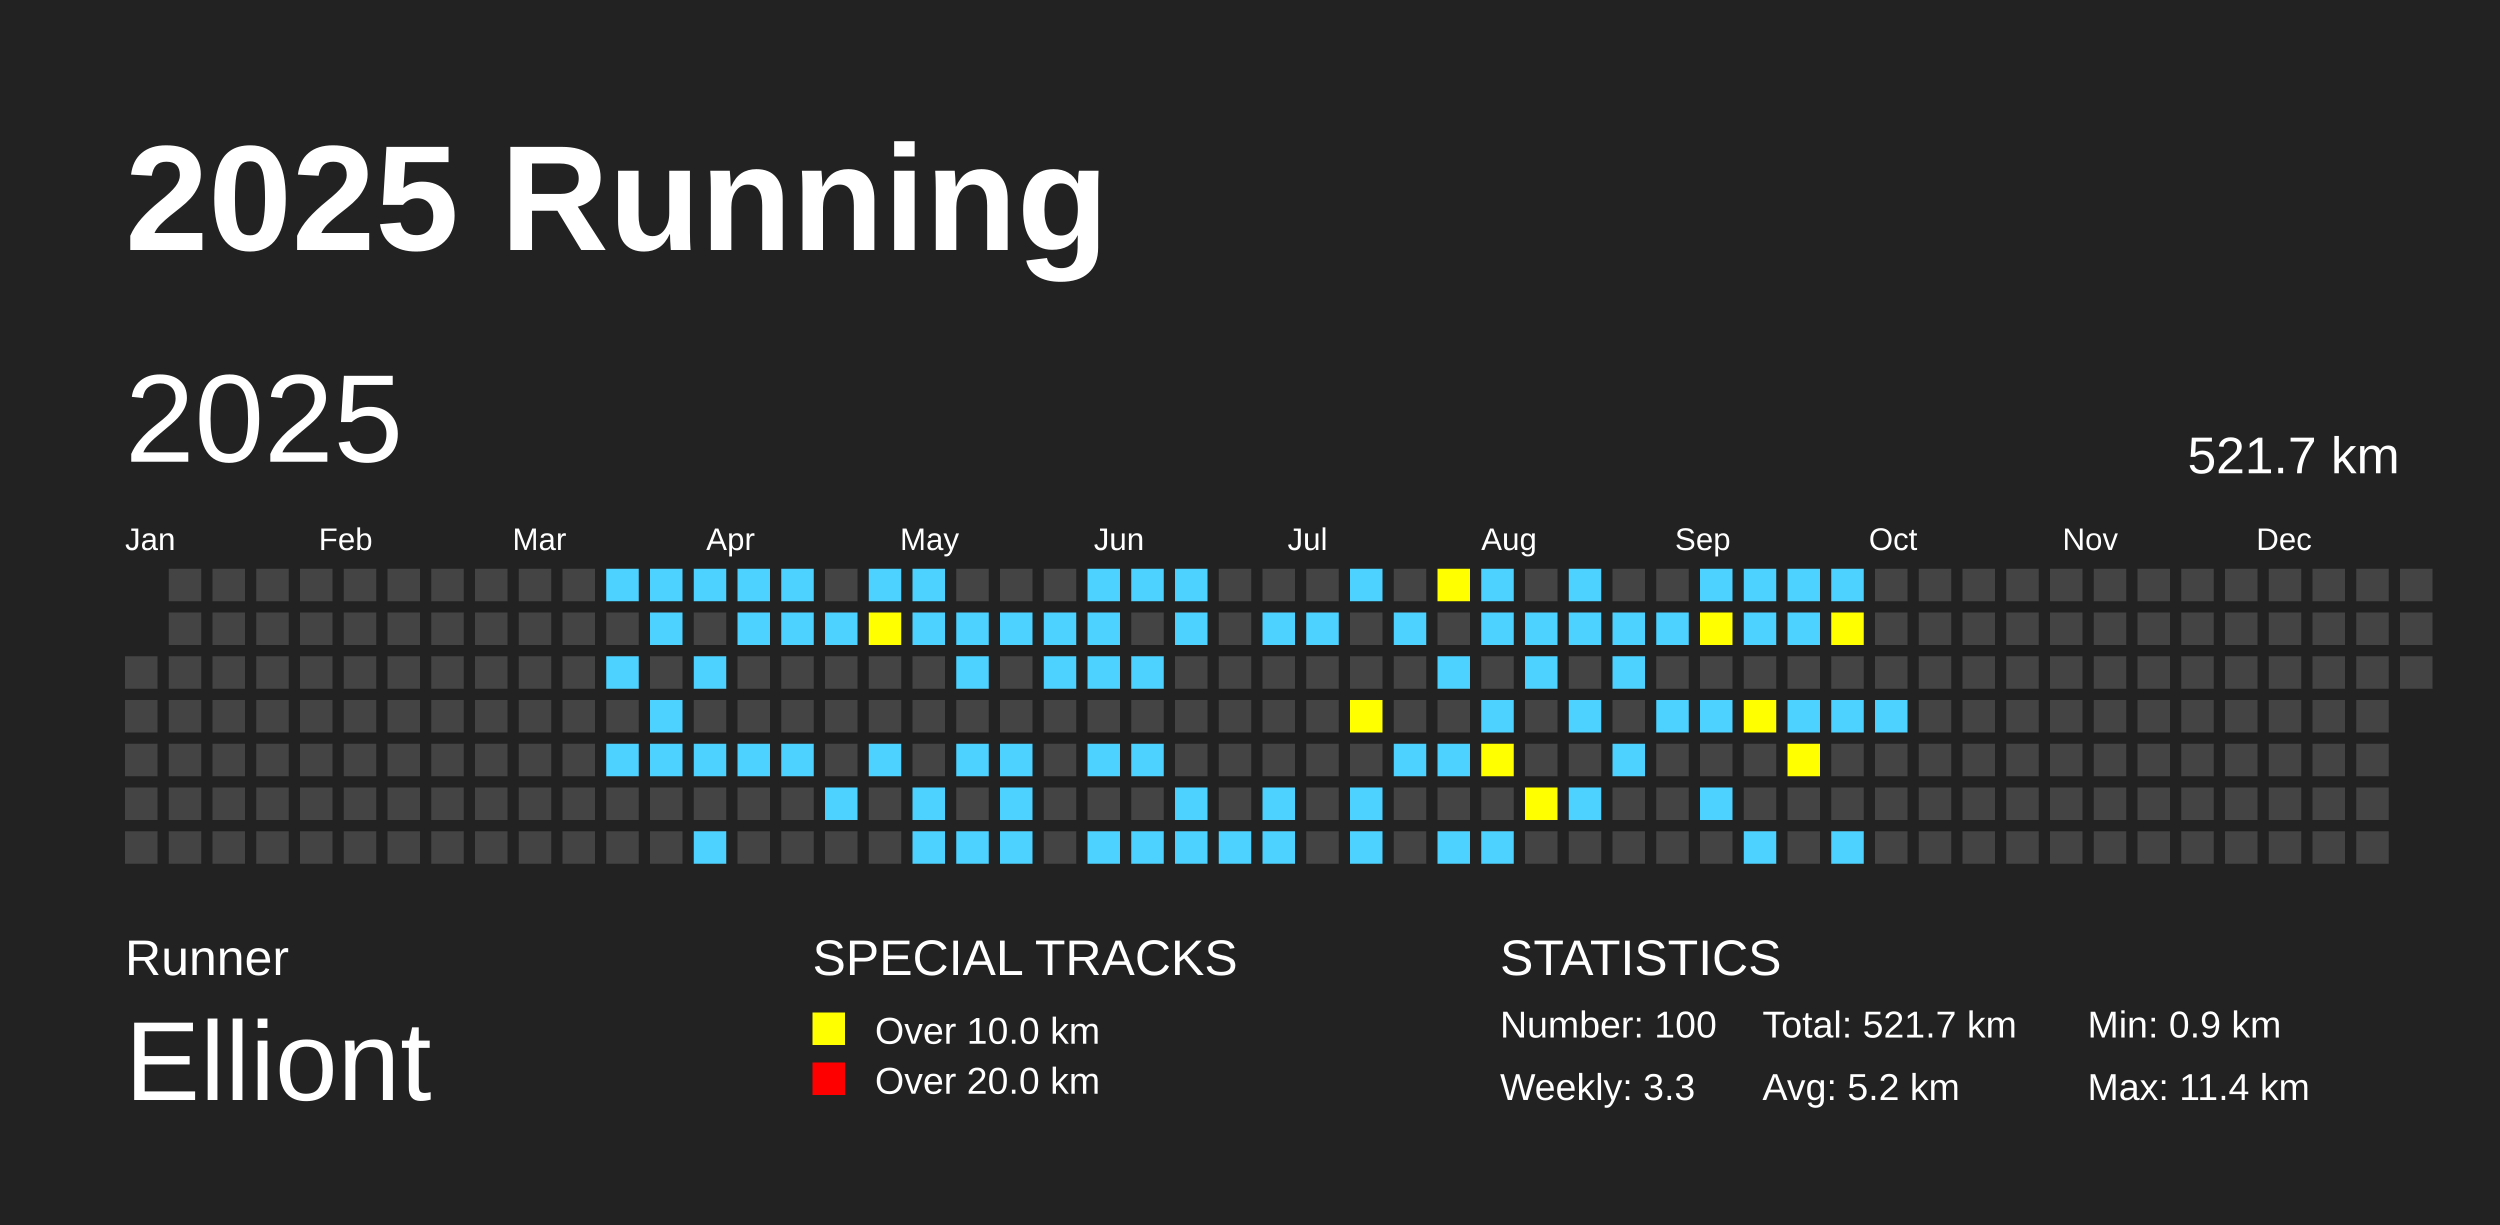
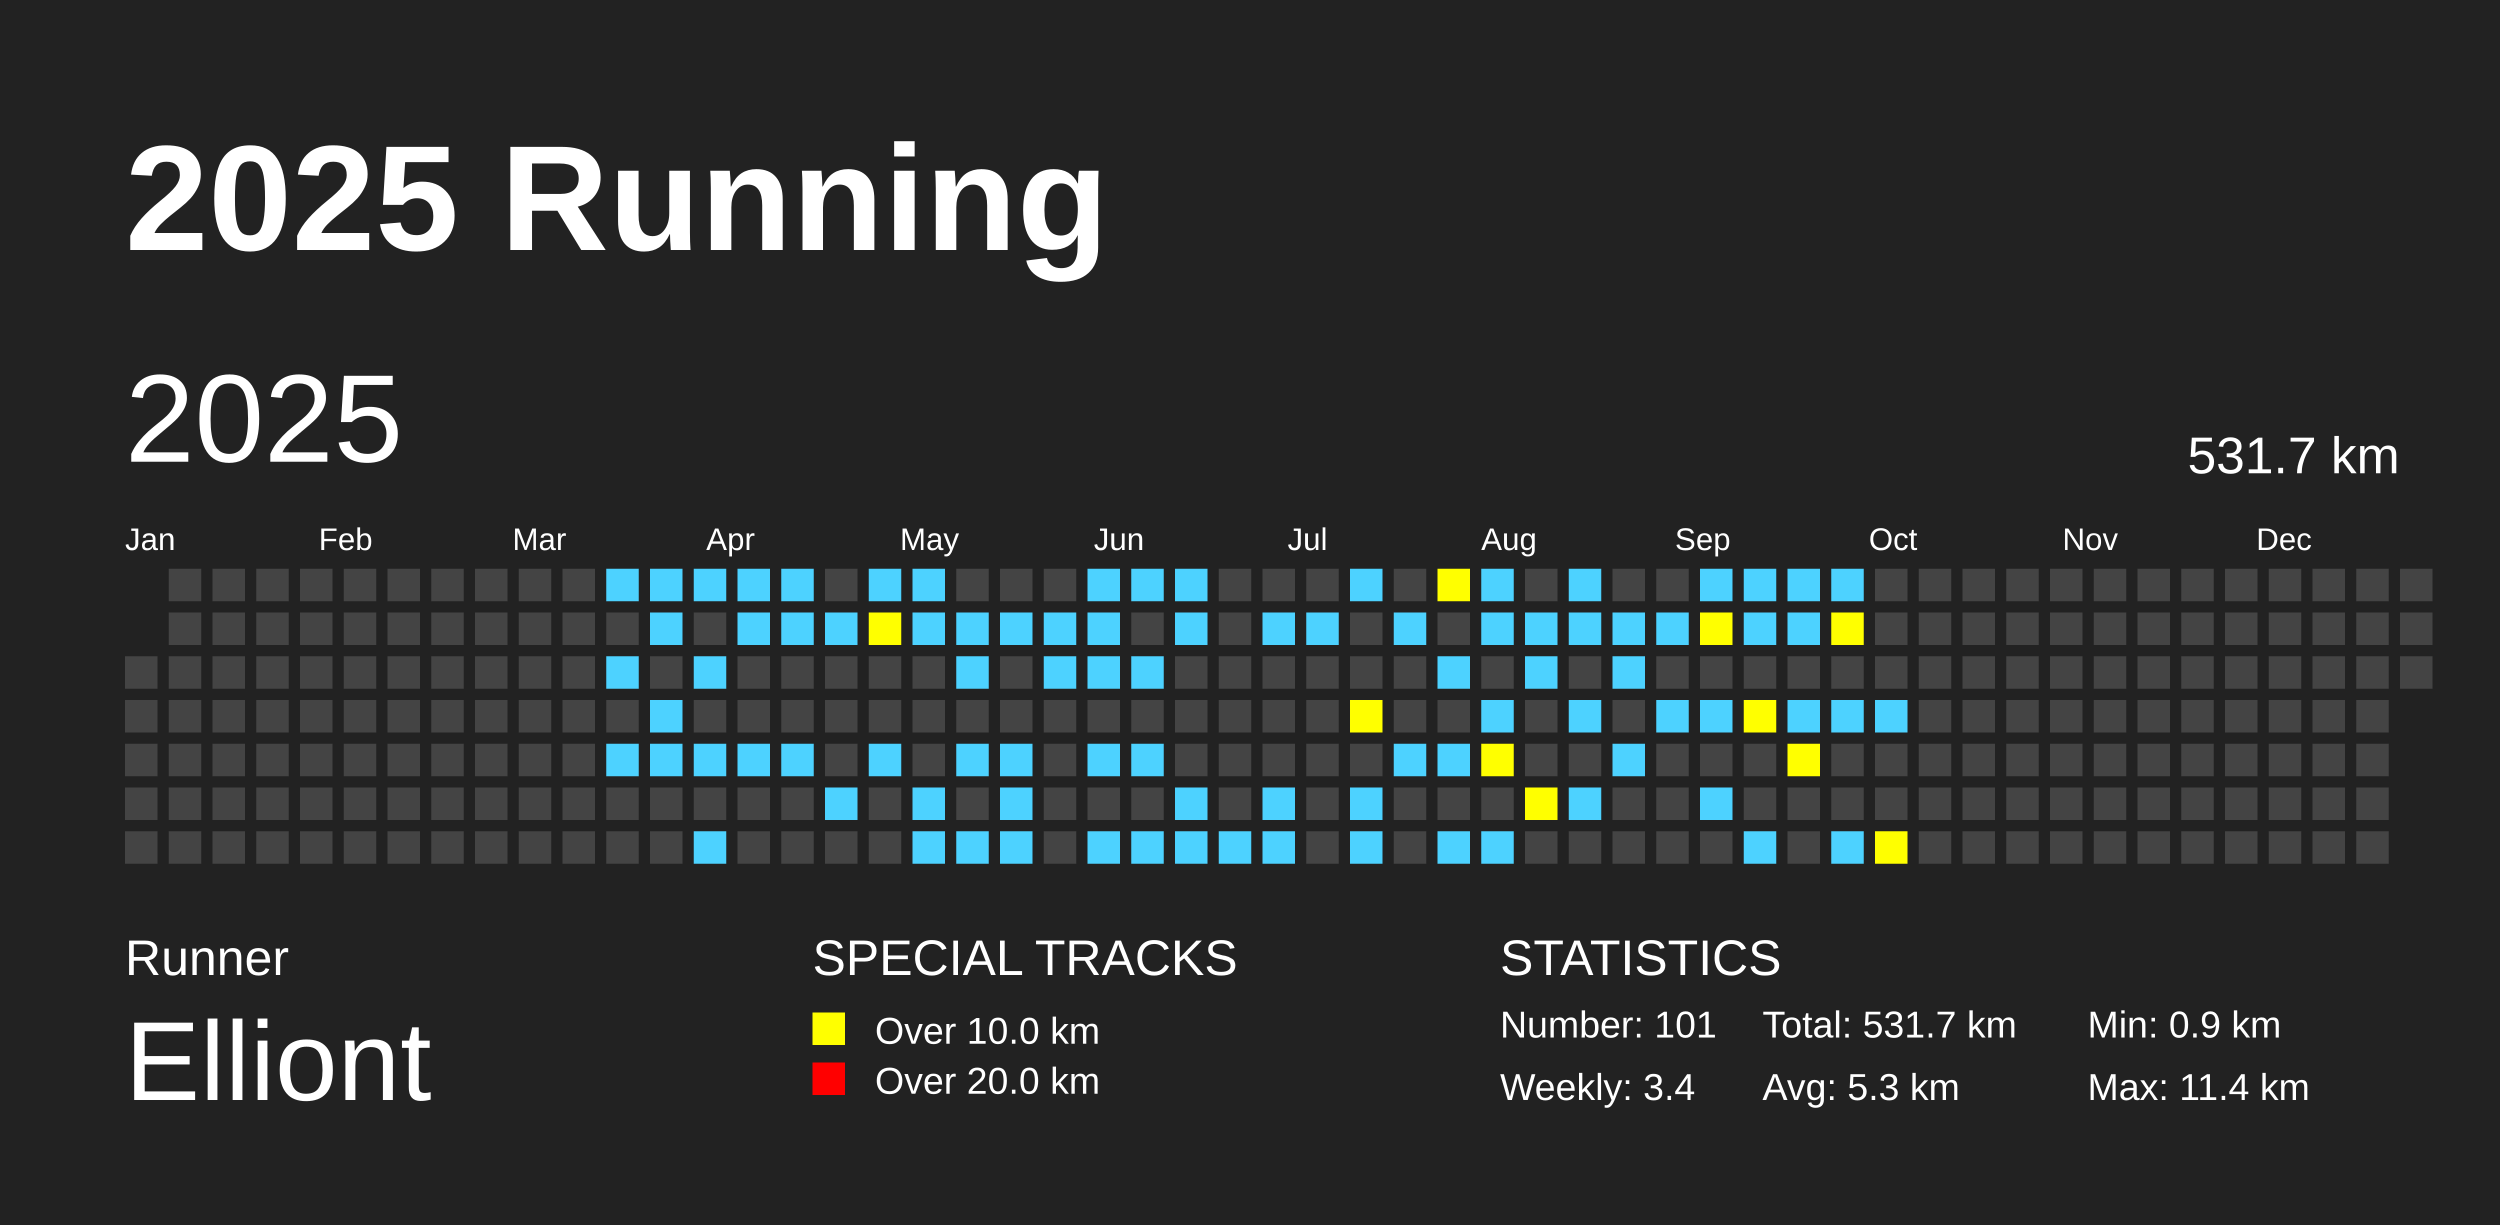
<svg xmlns="http://www.w3.org/2000/svg" baseProfile="full" height="98mm" version="1.1" viewBox="0,0,200,98" width="200mm">
  <defs />
  <rect fill="#222222" height="98" width="200" x="0" y="0" />
  <text fill="#FFFFFF" style="font-size:12px; font-family:Arial; font-weight:bold;" x="10" y="20">2025 Running</text>
  <text fill="#FFFFFF" style="font-size:4px; font-family:Arial" x="10" y="78">Runner</text>
  <text fill="#FFFFFF" style="font-size:9px; font-family:Arial" x="10" y="88">Elliont</text>
  <text fill="#FFFFFF" style="font-size:4px; font-family:Arial" x="65" y="78">SPECIAL TRACKS</text>
  <rect fill="yellow" height="2.6" width="2.6" x="65" y="81" />
  <text fill="#FFFFFF" style="font-size:3px; font-family:Arial" x="70" y="83.5">Over 10.0 km</text>
  <rect fill="red" height="2.6" width="2.6" x="65" y="85" />
  <text fill="#FFFFFF" style="font-size:3px; font-family:Arial" x="70" y="87.5">Over 20.0 km</text>
  <text fill="#FFFFFF" style="font-size:4px; font-family:Arial" x="120" y="78">STATISTICS</text>
-   <text fill="#FFFFFF" style="font-size:3px; font-family:Arial" x="120" y="83">Number: 100</text>
-   <text fill="#FFFFFF" style="font-size:3px; font-family:Arial" x="120" y="88">Weekly: 3.3</text>
-   <text fill="#FFFFFF" style="font-size:3px; font-family:Arial" x="141" y="83">Total: 521.7 km</text>
-   <text fill="#FFFFFF" style="font-size:3px; font-family:Arial" x="141" y="88">Avg: 5.2 km</text>
+   <text fill="#FFFFFF" style="font-size:3px; font-family:Arial" x="120" y="83">Number: 101</text>
+   <text fill="#FFFFFF" style="font-size:3px; font-family:Arial" x="120" y="88">Weekly: 3.4</text>
+   <text fill="#FFFFFF" style="font-size:3px; font-family:Arial" x="141" y="83">Total: 531.7 km</text>
+   <text fill="#FFFFFF" style="font-size:3px; font-family:Arial" x="141" y="88">Avg: 5.3 km</text>
  <text fill="#FFFFFF" style="font-size:3px; font-family:Arial" x="167" y="83">Min: 0.9 km</text>
  <text fill="#FFFFFF" style="font-size:3px; font-family:Arial" x="167" y="88">Max: 11.4 km</text>
  <text dominant-baseline="hanging" fill="#FFFFFF" style="font-size:10.0px; font-family:Arial;" x="10" y="30">2025</text>
-   <text dominant-baseline="hanging" fill="#FFFFFF" style="font-size:4.125px; font-family:Arial;" x="175" y="35">521.7 km</text>
+   <text dominant-baseline="hanging" fill="#FFFFFF" style="font-size:4.125px; font-family:Arial;" x="175" y="35">531.7 km</text>
  <text fill="#FFFFFF" style="font-size:2.5px; font-family:Arial" x="10.0" y="44">Jan</text>
  <text fill="#FFFFFF" style="font-size:2.5px; font-family:Arial" x="25.5" y="44">Feb</text>
  <text fill="#FFFFFF" style="font-size:2.5px; font-family:Arial" x="41.0" y="44">Mar</text>
  <text fill="#FFFFFF" style="font-size:2.5px; font-family:Arial" x="56.5" y="44">Apr</text>
  <text fill="#FFFFFF" style="font-size:2.5px; font-family:Arial" x="72.0" y="44">May</text>
  <text fill="#FFFFFF" style="font-size:2.5px; font-family:Arial" x="87.5" y="44">Jun</text>
  <text fill="#FFFFFF" style="font-size:2.5px; font-family:Arial" x="103.0" y="44">Jul</text>
  <text fill="#FFFFFF" style="font-size:2.5px; font-family:Arial" x="118.5" y="44">Aug</text>
  <text fill="#FFFFFF" style="font-size:2.5px; font-family:Arial" x="134.0" y="44">Sep</text>
  <text fill="#FFFFFF" style="font-size:2.5px; font-family:Arial" x="149.5" y="44">Oct</text>
  <text fill="#FFFFFF" style="font-size:2.5px; font-family:Arial" x="165.0" y="44">Nov</text>
  <text fill="#FFFFFF" style="font-size:2.5px; font-family:Arial" x="180.5" y="44">Dec</text>
  <rect fill="#444444" height="2.6" width="2.6" x="10.0" y="52.5" />
  <rect fill="#444444" height="2.6" width="2.6" x="10.0" y="56.0" />
  <rect fill="#444444" height="2.6" width="2.6" x="10.0" y="59.5" />
  <rect fill="#444444" height="2.6" width="2.6" x="10.0" y="63.0" />
  <rect fill="#444444" height="2.6" width="2.6" x="10.0" y="66.5" />
  <rect fill="#444444" height="2.6" width="2.6" x="13.5" y="45.5" />
  <rect fill="#444444" height="2.6" width="2.6" x="13.5" y="49.0" />
  <rect fill="#444444" height="2.6" width="2.6" x="13.5" y="52.5" />
  <rect fill="#444444" height="2.6" width="2.6" x="13.5" y="56.0" />
  <rect fill="#444444" height="2.6" width="2.6" x="13.5" y="59.5" />
  <rect fill="#444444" height="2.6" width="2.6" x="13.5" y="63.0" />
  <rect fill="#444444" height="2.6" width="2.6" x="13.5" y="66.5" />
  <rect fill="#444444" height="2.6" width="2.6" x="17.0" y="45.5" />
  <rect fill="#444444" height="2.6" width="2.6" x="17.0" y="49.0" />
  <rect fill="#444444" height="2.6" width="2.6" x="17.0" y="52.5" />
  <rect fill="#444444" height="2.6" width="2.6" x="17.0" y="56.0" />
  <rect fill="#444444" height="2.6" width="2.6" x="17.0" y="59.5" />
  <rect fill="#444444" height="2.6" width="2.6" x="17.0" y="63.0" />
  <rect fill="#444444" height="2.6" width="2.6" x="17.0" y="66.5" />
  <rect fill="#444444" height="2.6" width="2.6" x="20.5" y="45.5" />
  <rect fill="#444444" height="2.6" width="2.6" x="20.5" y="49.0" />
  <rect fill="#444444" height="2.6" width="2.6" x="20.5" y="52.5" />
  <rect fill="#444444" height="2.6" width="2.6" x="20.5" y="56.0" />
  <rect fill="#444444" height="2.6" width="2.6" x="20.5" y="59.5" />
  <rect fill="#444444" height="2.6" width="2.6" x="20.5" y="63.0" />
  <rect fill="#444444" height="2.6" width="2.6" x="20.5" y="66.5" />
  <rect fill="#444444" height="2.6" width="2.6" x="24.0" y="45.5" />
  <rect fill="#444444" height="2.6" width="2.6" x="24.0" y="49.0" />
  <rect fill="#444444" height="2.6" width="2.6" x="24.0" y="52.5" />
  <rect fill="#444444" height="2.6" width="2.6" x="24.0" y="56.0" />
  <rect fill="#444444" height="2.6" width="2.6" x="24.0" y="59.5" />
  <rect fill="#444444" height="2.6" width="2.6" x="24.0" y="63.0" />
  <rect fill="#444444" height="2.6" width="2.6" x="24.0" y="66.5" />
  <rect fill="#444444" height="2.6" width="2.6" x="27.5" y="45.5" />
  <rect fill="#444444" height="2.6" width="2.6" x="27.5" y="49.0" />
  <rect fill="#444444" height="2.6" width="2.6" x="27.5" y="52.5" />
  <rect fill="#444444" height="2.6" width="2.6" x="27.5" y="56.0" />
  <rect fill="#444444" height="2.6" width="2.6" x="27.5" y="59.5" />
  <rect fill="#444444" height="2.6" width="2.6" x="27.5" y="63.0" />
  <rect fill="#444444" height="2.6" width="2.6" x="27.5" y="66.5" />
  <rect fill="#444444" height="2.6" width="2.6" x="31.0" y="45.5" />
  <rect fill="#444444" height="2.6" width="2.6" x="31.0" y="49.0" />
  <rect fill="#444444" height="2.6" width="2.6" x="31.0" y="52.5" />
  <rect fill="#444444" height="2.6" width="2.6" x="31.0" y="56.0" />
  <rect fill="#444444" height="2.6" width="2.6" x="31.0" y="59.5" />
  <rect fill="#444444" height="2.6" width="2.6" x="31.0" y="63.0" />
  <rect fill="#444444" height="2.6" width="2.6" x="31.0" y="66.5" />
  <rect fill="#444444" height="2.6" width="2.6" x="34.5" y="45.5" />
  <rect fill="#444444" height="2.6" width="2.6" x="34.5" y="49.0" />
  <rect fill="#444444" height="2.6" width="2.6" x="34.5" y="52.5" />
  <rect fill="#444444" height="2.6" width="2.6" x="34.5" y="56.0" />
  <rect fill="#444444" height="2.6" width="2.6" x="34.5" y="59.5" />
  <rect fill="#444444" height="2.6" width="2.6" x="34.5" y="63.0" />
  <rect fill="#444444" height="2.6" width="2.6" x="34.5" y="66.5" />
  <rect fill="#444444" height="2.6" width="2.6" x="38.0" y="45.5" />
  <rect fill="#444444" height="2.6" width="2.6" x="38.0" y="49.0" />
  <rect fill="#444444" height="2.6" width="2.6" x="38.0" y="52.5" />
  <rect fill="#444444" height="2.6" width="2.6" x="38.0" y="56.0" />
  <rect fill="#444444" height="2.6" width="2.6" x="38.0" y="59.5" />
  <rect fill="#444444" height="2.6" width="2.6" x="38.0" y="63.0" />
  <rect fill="#444444" height="2.6" width="2.6" x="38.0" y="66.5" />
  <rect fill="#444444" height="2.6" width="2.6" x="41.5" y="45.5" />
  <rect fill="#444444" height="2.6" width="2.6" x="41.5" y="49.0" />
  <rect fill="#444444" height="2.6" width="2.6" x="41.5" y="52.5" />
  <rect fill="#444444" height="2.6" width="2.6" x="41.5" y="56.0" />
  <rect fill="#444444" height="2.6" width="2.6" x="41.5" y="59.5" />
  <rect fill="#444444" height="2.6" width="2.6" x="41.5" y="63.0" />
  <rect fill="#444444" height="2.6" width="2.6" x="41.5" y="66.5" />
  <rect fill="#444444" height="2.6" width="2.6" x="45.0" y="45.5" />
  <rect fill="#444444" height="2.6" width="2.6" x="45.0" y="49.0" />
  <rect fill="#444444" height="2.6" width="2.6" x="45.0" y="52.5" />
  <rect fill="#444444" height="2.6" width="2.6" x="45.0" y="56.0" />
  <rect fill="#444444" height="2.6" width="2.6" x="45.0" y="59.5" />
  <rect fill="#444444" height="2.6" width="2.6" x="45.0" y="63.0" />
  <rect fill="#444444" height="2.6" width="2.6" x="45.0" y="66.5" />
  <rect fill="#4DD2FF" height="2.6" width="2.6" x="48.5" y="45.5" />
  <rect fill="#444444" height="2.6" width="2.6" x="48.5" y="49.0" />
  <rect fill="#4DD2FF" height="2.6" width="2.6" x="48.5" y="52.5" />
  <rect fill="#444444" height="2.6" width="2.6" x="48.5" y="56.0" />
  <rect fill="#4DD2FF" height="2.6" width="2.6" x="48.5" y="59.5" />
  <rect fill="#444444" height="2.6" width="2.6" x="48.5" y="63.0" />
  <rect fill="#444444" height="2.6" width="2.6" x="48.5" y="66.5" />
  <rect fill="#4DD2FF" height="2.6" width="2.6" x="52.0" y="45.5" />
  <rect fill="#4DD2FF" height="2.6" width="2.6" x="52.0" y="49.0" />
  <rect fill="#444444" height="2.6" width="2.6" x="52.0" y="52.5" />
  <rect fill="#4DD2FF" height="2.6" width="2.6" x="52.0" y="56.0" />
  <rect fill="#4DD2FF" height="2.6" width="2.6" x="52.0" y="59.5" />
  <rect fill="#444444" height="2.6" width="2.6" x="52.0" y="63.0" />
  <rect fill="#444444" height="2.6" width="2.6" x="52.0" y="66.5" />
  <rect fill="#4DD2FF" height="2.6" width="2.6" x="55.5" y="45.5" />
  <rect fill="#444444" height="2.6" width="2.6" x="55.5" y="49.0" />
  <rect fill="#4DD2FF" height="2.6" width="2.6" x="55.5" y="52.5" />
  <rect fill="#444444" height="2.6" width="2.6" x="55.5" y="56.0" />
  <rect fill="#4DD2FF" height="2.6" width="2.6" x="55.5" y="59.5" />
  <rect fill="#444444" height="2.6" width="2.6" x="55.5" y="63.0" />
  <rect fill="#4DD2FF" height="2.6" width="2.6" x="55.5" y="66.5" />
  <rect fill="#4DD2FF" height="2.6" width="2.6" x="59.0" y="45.5" />
  <rect fill="#4DD2FF" height="2.6" width="2.6" x="59.0" y="49.0" />
  <rect fill="#444444" height="2.6" width="2.6" x="59.0" y="52.5" />
  <rect fill="#444444" height="2.6" width="2.6" x="59.0" y="56.0" />
  <rect fill="#4DD2FF" height="2.6" width="2.6" x="59.0" y="59.5" />
  <rect fill="#444444" height="2.6" width="2.6" x="59.0" y="63.0" />
  <rect fill="#444444" height="2.6" width="2.6" x="59.0" y="66.5" />
  <rect fill="#4DD2FF" height="2.6" width="2.6" x="62.5" y="45.5" />
  <rect fill="#4DD2FF" height="2.6" width="2.6" x="62.5" y="49.0" />
  <rect fill="#444444" height="2.6" width="2.6" x="62.5" y="52.5" />
  <rect fill="#444444" height="2.6" width="2.6" x="62.5" y="56.0" />
  <rect fill="#4DD2FF" height="2.6" width="2.6" x="62.5" y="59.5" />
  <rect fill="#444444" height="2.6" width="2.6" x="62.5" y="63.0" />
  <rect fill="#444444" height="2.6" width="2.6" x="62.5" y="66.5" />
  <rect fill="#444444" height="2.6" width="2.6" x="66.0" y="45.5" />
  <rect fill="#4DD2FF" height="2.6" width="2.6" x="66.0" y="49.0" />
  <rect fill="#444444" height="2.6" width="2.6" x="66.0" y="52.5" />
  <rect fill="#444444" height="2.6" width="2.6" x="66.0" y="56.0" />
  <rect fill="#444444" height="2.6" width="2.6" x="66.0" y="59.5" />
  <rect fill="#4DD2FF" height="2.6" width="2.6" x="66.0" y="63.0" />
  <rect fill="#444444" height="2.6" width="2.6" x="66.0" y="66.5" />
  <rect fill="#4DD2FF" height="2.6" width="2.6" x="69.5" y="45.5" />
  <rect fill="yellow" height="2.6" width="2.6" x="69.5" y="49.0" />
  <rect fill="#444444" height="2.6" width="2.6" x="69.5" y="52.5" />
  <rect fill="#444444" height="2.6" width="2.6" x="69.5" y="56.0" />
  <rect fill="#4DD2FF" height="2.6" width="2.6" x="69.5" y="59.5" />
  <rect fill="#444444" height="2.6" width="2.6" x="69.5" y="63.0" />
  <rect fill="#444444" height="2.6" width="2.6" x="69.5" y="66.5" />
  <rect fill="#4DD2FF" height="2.6" width="2.6" x="73.0" y="45.5" />
  <rect fill="#4DD2FF" height="2.6" width="2.6" x="73.0" y="49.0" />
  <rect fill="#444444" height="2.6" width="2.6" x="73.0" y="52.5" />
  <rect fill="#444444" height="2.6" width="2.6" x="73.0" y="56.0" />
  <rect fill="#444444" height="2.6" width="2.6" x="73.0" y="59.5" />
  <rect fill="#4DD2FF" height="2.6" width="2.6" x="73.0" y="63.0" />
  <rect fill="#4DD2FF" height="2.6" width="2.6" x="73.0" y="66.5" />
  <rect fill="#444444" height="2.6" width="2.6" x="76.5" y="45.5" />
  <rect fill="#4DD2FF" height="2.6" width="2.6" x="76.5" y="49.0" />
  <rect fill="#4DD2FF" height="2.6" width="2.6" x="76.5" y="52.5" />
  <rect fill="#444444" height="2.6" width="2.6" x="76.5" y="56.0" />
  <rect fill="#4DD2FF" height="2.6" width="2.6" x="76.5" y="59.5" />
  <rect fill="#444444" height="2.6" width="2.6" x="76.5" y="63.0" />
  <rect fill="#4DD2FF" height="2.6" width="2.6" x="76.5" y="66.5" />
  <rect fill="#444444" height="2.6" width="2.6" x="80.0" y="45.5" />
  <rect fill="#4DD2FF" height="2.6" width="2.6" x="80.0" y="49.0" />
  <rect fill="#444444" height="2.6" width="2.6" x="80.0" y="52.5" />
  <rect fill="#444444" height="2.6" width="2.6" x="80.0" y="56.0" />
  <rect fill="#4DD2FF" height="2.6" width="2.6" x="80.0" y="59.5" />
  <rect fill="#4DD2FF" height="2.6" width="2.6" x="80.0" y="63.0" />
  <rect fill="#4DD2FF" height="2.6" width="2.6" x="80.0" y="66.5" />
  <rect fill="#444444" height="2.6" width="2.6" x="83.5" y="45.5" />
  <rect fill="#4DD2FF" height="2.6" width="2.6" x="83.5" y="49.0" />
  <rect fill="#4DD2FF" height="2.6" width="2.6" x="83.5" y="52.5" />
  <rect fill="#444444" height="2.6" width="2.6" x="83.5" y="56.0" />
  <rect fill="#444444" height="2.6" width="2.6" x="83.5" y="59.5" />
  <rect fill="#444444" height="2.6" width="2.6" x="83.5" y="63.0" />
  <rect fill="#444444" height="2.6" width="2.6" x="83.5" y="66.5" />
  <rect fill="#4DD2FF" height="2.6" width="2.6" x="87.0" y="45.5" />
  <rect fill="#4DD2FF" height="2.6" width="2.6" x="87.0" y="49.0" />
  <rect fill="#4DD2FF" height="2.6" width="2.6" x="87.0" y="52.5" />
  <rect fill="#444444" height="2.6" width="2.6" x="87.0" y="56.0" />
  <rect fill="#4DD2FF" height="2.6" width="2.6" x="87.0" y="59.5" />
  <rect fill="#444444" height="2.6" width="2.6" x="87.0" y="63.0" />
  <rect fill="#4DD2FF" height="2.6" width="2.6" x="87.0" y="66.5" />
  <rect fill="#4DD2FF" height="2.6" width="2.6" x="90.5" y="45.5" />
  <rect fill="#444444" height="2.6" width="2.6" x="90.5" y="49.0" />
  <rect fill="#4DD2FF" height="2.6" width="2.6" x="90.5" y="52.5" />
  <rect fill="#444444" height="2.6" width="2.6" x="90.5" y="56.0" />
  <rect fill="#4DD2FF" height="2.6" width="2.6" x="90.5" y="59.5" />
  <rect fill="#444444" height="2.6" width="2.6" x="90.5" y="63.0" />
  <rect fill="#4DD2FF" height="2.6" width="2.6" x="90.5" y="66.5" />
  <rect fill="#4DD2FF" height="2.6" width="2.6" x="94.0" y="45.5" />
  <rect fill="#4DD2FF" height="2.6" width="2.6" x="94.0" y="49.0" />
  <rect fill="#444444" height="2.6" width="2.6" x="94.0" y="52.5" />
  <rect fill="#444444" height="2.6" width="2.6" x="94.0" y="56.0" />
  <rect fill="#444444" height="2.6" width="2.6" x="94.0" y="59.5" />
  <rect fill="#4DD2FF" height="2.6" width="2.6" x="94.0" y="63.0" />
  <rect fill="#4DD2FF" height="2.6" width="2.6" x="94.0" y="66.5" />
  <rect fill="#444444" height="2.6" width="2.6" x="97.5" y="45.5" />
  <rect fill="#444444" height="2.6" width="2.6" x="97.5" y="49.0" />
  <rect fill="#444444" height="2.6" width="2.6" x="97.5" y="52.5" />
  <rect fill="#444444" height="2.6" width="2.6" x="97.5" y="56.0" />
  <rect fill="#444444" height="2.6" width="2.6" x="97.5" y="59.5" />
  <rect fill="#444444" height="2.6" width="2.6" x="97.5" y="63.0" />
  <rect fill="#4DD2FF" height="2.6" width="2.6" x="97.5" y="66.5" />
  <rect fill="#444444" height="2.6" width="2.6" x="101.0" y="45.5" />
  <rect fill="#4DD2FF" height="2.6" width="2.6" x="101.0" y="49.0" />
  <rect fill="#444444" height="2.6" width="2.6" x="101.0" y="52.5" />
  <rect fill="#444444" height="2.6" width="2.6" x="101.0" y="56.0" />
  <rect fill="#444444" height="2.6" width="2.6" x="101.0" y="59.5" />
  <rect fill="#4DD2FF" height="2.6" width="2.6" x="101.0" y="63.0" />
  <rect fill="#4DD2FF" height="2.6" width="2.6" x="101.0" y="66.5" />
  <rect fill="#444444" height="2.6" width="2.6" x="104.5" y="45.5" />
  <rect fill="#4DD2FF" height="2.6" width="2.6" x="104.5" y="49.0" />
  <rect fill="#444444" height="2.6" width="2.6" x="104.5" y="52.5" />
  <rect fill="#444444" height="2.6" width="2.6" x="104.5" y="56.0" />
  <rect fill="#444444" height="2.6" width="2.6" x="104.5" y="59.5" />
  <rect fill="#444444" height="2.6" width="2.6" x="104.5" y="63.0" />
  <rect fill="#444444" height="2.6" width="2.6" x="104.5" y="66.5" />
  <rect fill="#4DD2FF" height="2.6" width="2.6" x="108.0" y="45.5" />
  <rect fill="#444444" height="2.6" width="2.6" x="108.0" y="49.0" />
  <rect fill="#444444" height="2.6" width="2.6" x="108.0" y="52.5" />
  <rect fill="yellow" height="2.6" width="2.6" x="108.0" y="56.0" />
  <rect fill="#444444" height="2.6" width="2.6" x="108.0" y="59.5" />
  <rect fill="#4DD2FF" height="2.6" width="2.6" x="108.0" y="63.0" />
  <rect fill="#4DD2FF" height="2.6" width="2.6" x="108.0" y="66.5" />
  <rect fill="#444444" height="2.6" width="2.6" x="111.5" y="45.5" />
  <rect fill="#4DD2FF" height="2.6" width="2.6" x="111.5" y="49.0" />
  <rect fill="#444444" height="2.6" width="2.6" x="111.5" y="52.5" />
  <rect fill="#444444" height="2.6" width="2.6" x="111.5" y="56.0" />
  <rect fill="#4DD2FF" height="2.6" width="2.6" x="111.5" y="59.5" />
  <rect fill="#444444" height="2.6" width="2.6" x="111.5" y="63.0" />
  <rect fill="#444444" height="2.6" width="2.6" x="111.5" y="66.5" />
  <rect fill="yellow" height="2.6" width="2.6" x="115.0" y="45.5" />
  <rect fill="#444444" height="2.6" width="2.6" x="115.0" y="49.0" />
  <rect fill="#4DD2FF" height="2.6" width="2.6" x="115.0" y="52.5" />
  <rect fill="#444444" height="2.6" width="2.6" x="115.0" y="56.0" />
  <rect fill="#4DD2FF" height="2.6" width="2.6" x="115.0" y="59.5" />
  <rect fill="#444444" height="2.6" width="2.6" x="115.0" y="63.0" />
  <rect fill="#4DD2FF" height="2.6" width="2.6" x="115.0" y="66.5" />
  <rect fill="#4DD2FF" height="2.6" width="2.6" x="118.5" y="45.5" />
  <rect fill="#4DD2FF" height="2.6" width="2.6" x="118.5" y="49.0" />
  <rect fill="#444444" height="2.6" width="2.6" x="118.5" y="52.5" />
  <rect fill="#4DD2FF" height="2.6" width="2.6" x="118.5" y="56.0" />
  <rect fill="yellow" height="2.6" width="2.6" x="118.5" y="59.5" />
  <rect fill="#444444" height="2.6" width="2.6" x="118.5" y="63.0" />
  <rect fill="#4DD2FF" height="2.6" width="2.6" x="118.5" y="66.5" />
  <rect fill="#444444" height="2.6" width="2.6" x="122.0" y="45.5" />
  <rect fill="#4DD2FF" height="2.6" width="2.6" x="122.0" y="49.0" />
  <rect fill="#4DD2FF" height="2.6" width="2.6" x="122.0" y="52.5" />
  <rect fill="#444444" height="2.6" width="2.6" x="122.0" y="56.0" />
  <rect fill="#444444" height="2.6" width="2.6" x="122.0" y="59.5" />
  <rect fill="yellow" height="2.6" width="2.6" x="122.0" y="63.0" />
  <rect fill="#444444" height="2.6" width="2.6" x="122.0" y="66.5" />
  <rect fill="#4DD2FF" height="2.6" width="2.6" x="125.5" y="45.5" />
  <rect fill="#4DD2FF" height="2.6" width="2.6" x="125.5" y="49.0" />
  <rect fill="#444444" height="2.6" width="2.6" x="125.5" y="52.5" />
  <rect fill="#4DD2FF" height="2.6" width="2.6" x="125.5" y="56.0" />
  <rect fill="#444444" height="2.6" width="2.6" x="125.5" y="59.5" />
  <rect fill="#4DD2FF" height="2.6" width="2.6" x="125.5" y="63.0" />
  <rect fill="#444444" height="2.6" width="2.6" x="125.5" y="66.5" />
  <rect fill="#444444" height="2.6" width="2.6" x="129.0" y="45.5" />
  <rect fill="#4DD2FF" height="2.6" width="2.6" x="129.0" y="49.0" />
  <rect fill="#4DD2FF" height="2.6" width="2.6" x="129.0" y="52.5" />
  <rect fill="#444444" height="2.6" width="2.6" x="129.0" y="56.0" />
  <rect fill="#4DD2FF" height="2.6" width="2.6" x="129.0" y="59.5" />
  <rect fill="#444444" height="2.6" width="2.6" x="129.0" y="63.0" />
  <rect fill="#444444" height="2.6" width="2.6" x="129.0" y="66.5" />
  <rect fill="#444444" height="2.6" width="2.6" x="132.5" y="45.5" />
  <rect fill="#4DD2FF" height="2.6" width="2.6" x="132.5" y="49.0" />
  <rect fill="#444444" height="2.6" width="2.6" x="132.5" y="52.5" />
  <rect fill="#4DD2FF" height="2.6" width="2.6" x="132.5" y="56.0" />
  <rect fill="#444444" height="2.6" width="2.6" x="132.5" y="59.5" />
  <rect fill="#444444" height="2.6" width="2.6" x="132.5" y="63.0" />
  <rect fill="#444444" height="2.6" width="2.6" x="132.5" y="66.5" />
  <rect fill="#4DD2FF" height="2.6" width="2.6" x="136.0" y="45.5" />
  <rect fill="yellow" height="2.6" width="2.6" x="136.0" y="49.0" />
  <rect fill="#444444" height="2.6" width="2.6" x="136.0" y="52.5" />
  <rect fill="#4DD2FF" height="2.6" width="2.6" x="136.0" y="56.0" />
  <rect fill="#444444" height="2.6" width="2.6" x="136.0" y="59.5" />
  <rect fill="#4DD2FF" height="2.6" width="2.6" x="136.0" y="63.0" />
  <rect fill="#444444" height="2.6" width="2.6" x="136.0" y="66.5" />
  <rect fill="#4DD2FF" height="2.6" width="2.6" x="139.5" y="45.5" />
  <rect fill="#4DD2FF" height="2.6" width="2.6" x="139.5" y="49.0" />
  <rect fill="#444444" height="2.6" width="2.6" x="139.5" y="52.5" />
  <rect fill="yellow" height="2.6" width="2.6" x="139.5" y="56.0" />
  <rect fill="#444444" height="2.6" width="2.6" x="139.5" y="59.5" />
  <rect fill="#444444" height="2.6" width="2.6" x="139.5" y="63.0" />
  <rect fill="#4DD2FF" height="2.6" width="2.6" x="139.5" y="66.5" />
  <rect fill="#4DD2FF" height="2.6" width="2.6" x="143.0" y="45.5" />
  <rect fill="#4DD2FF" height="2.6" width="2.6" x="143.0" y="49.0" />
  <rect fill="#444444" height="2.6" width="2.6" x="143.0" y="52.5" />
  <rect fill="#4DD2FF" height="2.6" width="2.6" x="143.0" y="56.0" />
  <rect fill="yellow" height="2.6" width="2.6" x="143.0" y="59.5" />
  <rect fill="#444444" height="2.6" width="2.6" x="143.0" y="63.0" />
  <rect fill="#444444" height="2.6" width="2.6" x="143.0" y="66.5" />
  <rect fill="#4DD2FF" height="2.6" width="2.6" x="146.5" y="45.5" />
  <rect fill="yellow" height="2.6" width="2.6" x="146.5" y="49.0" />
  <rect fill="#444444" height="2.6" width="2.6" x="146.5" y="52.5" />
  <rect fill="#4DD2FF" height="2.6" width="2.6" x="146.5" y="56.0" />
  <rect fill="#444444" height="2.6" width="2.6" x="146.5" y="59.5" />
  <rect fill="#444444" height="2.6" width="2.6" x="146.5" y="63.0" />
  <rect fill="#4DD2FF" height="2.6" width="2.6" x="146.5" y="66.5" />
  <rect fill="#444444" height="2.6" width="2.6" x="150.0" y="45.5" />
  <rect fill="#444444" height="2.6" width="2.6" x="150.0" y="49.0" />
  <rect fill="#444444" height="2.6" width="2.6" x="150.0" y="52.5" />
  <rect fill="#4DD2FF" height="2.6" width="2.6" x="150.0" y="56.0" />
  <rect fill="#444444" height="2.6" width="2.6" x="150.0" y="59.5" />
  <rect fill="#444444" height="2.6" width="2.6" x="150.0" y="63.0" />
-   <rect fill="#444444" height="2.6" width="2.6" x="150.0" y="66.5" />
+   <rect fill="yellow" height="2.6" width="2.6" x="150.0" y="66.5" />
  <rect fill="#444444" height="2.6" width="2.6" x="153.5" y="45.5" />
  <rect fill="#444444" height="2.6" width="2.6" x="153.5" y="49.0" />
  <rect fill="#444444" height="2.6" width="2.6" x="153.5" y="52.5" />
  <rect fill="#444444" height="2.6" width="2.6" x="153.5" y="56.0" />
  <rect fill="#444444" height="2.6" width="2.6" x="153.5" y="59.5" />
  <rect fill="#444444" height="2.6" width="2.6" x="153.5" y="63.0" />
  <rect fill="#444444" height="2.6" width="2.6" x="153.5" y="66.5" />
  <rect fill="#444444" height="2.6" width="2.6" x="157.0" y="45.5" />
  <rect fill="#444444" height="2.6" width="2.6" x="157.0" y="49.0" />
  <rect fill="#444444" height="2.6" width="2.6" x="157.0" y="52.5" />
  <rect fill="#444444" height="2.6" width="2.6" x="157.0" y="56.0" />
  <rect fill="#444444" height="2.6" width="2.6" x="157.0" y="59.5" />
  <rect fill="#444444" height="2.6" width="2.6" x="157.0" y="63.0" />
  <rect fill="#444444" height="2.6" width="2.6" x="157.0" y="66.5" />
  <rect fill="#444444" height="2.6" width="2.6" x="160.5" y="45.5" />
  <rect fill="#444444" height="2.6" width="2.6" x="160.5" y="49.0" />
  <rect fill="#444444" height="2.6" width="2.6" x="160.5" y="52.5" />
  <rect fill="#444444" height="2.6" width="2.6" x="160.5" y="56.0" />
  <rect fill="#444444" height="2.6" width="2.6" x="160.5" y="59.5" />
  <rect fill="#444444" height="2.6" width="2.6" x="160.5" y="63.0" />
  <rect fill="#444444" height="2.6" width="2.6" x="160.5" y="66.5" />
  <rect fill="#444444" height="2.6" width="2.6" x="164.0" y="45.5" />
  <rect fill="#444444" height="2.6" width="2.6" x="164.0" y="49.0" />
  <rect fill="#444444" height="2.6" width="2.6" x="164.0" y="52.5" />
  <rect fill="#444444" height="2.6" width="2.6" x="164.0" y="56.0" />
  <rect fill="#444444" height="2.6" width="2.6" x="164.0" y="59.5" />
  <rect fill="#444444" height="2.6" width="2.6" x="164.0" y="63.0" />
  <rect fill="#444444" height="2.6" width="2.6" x="164.0" y="66.5" />
  <rect fill="#444444" height="2.6" width="2.6" x="167.5" y="45.5" />
  <rect fill="#444444" height="2.6" width="2.6" x="167.5" y="49.0" />
  <rect fill="#444444" height="2.6" width="2.6" x="167.5" y="52.5" />
  <rect fill="#444444" height="2.6" width="2.6" x="167.5" y="56.0" />
  <rect fill="#444444" height="2.6" width="2.6" x="167.5" y="59.5" />
  <rect fill="#444444" height="2.6" width="2.6" x="167.5" y="63.0" />
  <rect fill="#444444" height="2.6" width="2.6" x="167.5" y="66.5" />
  <rect fill="#444444" height="2.6" width="2.6" x="171.0" y="45.5" />
  <rect fill="#444444" height="2.6" width="2.6" x="171.0" y="49.0" />
  <rect fill="#444444" height="2.6" width="2.6" x="171.0" y="52.5" />
  <rect fill="#444444" height="2.6" width="2.6" x="171.0" y="56.0" />
  <rect fill="#444444" height="2.6" width="2.6" x="171.0" y="59.5" />
  <rect fill="#444444" height="2.6" width="2.6" x="171.0" y="63.0" />
  <rect fill="#444444" height="2.6" width="2.6" x="171.0" y="66.5" />
  <rect fill="#444444" height="2.6" width="2.6" x="174.5" y="45.5" />
  <rect fill="#444444" height="2.6" width="2.6" x="174.5" y="49.0" />
  <rect fill="#444444" height="2.6" width="2.6" x="174.5" y="52.5" />
  <rect fill="#444444" height="2.6" width="2.6" x="174.5" y="56.0" />
  <rect fill="#444444" height="2.6" width="2.6" x="174.5" y="59.5" />
  <rect fill="#444444" height="2.6" width="2.6" x="174.5" y="63.0" />
  <rect fill="#444444" height="2.6" width="2.6" x="174.5" y="66.5" />
  <rect fill="#444444" height="2.6" width="2.6" x="178.0" y="45.5" />
  <rect fill="#444444" height="2.6" width="2.6" x="178.0" y="49.0" />
  <rect fill="#444444" height="2.6" width="2.6" x="178.0" y="52.5" />
  <rect fill="#444444" height="2.6" width="2.6" x="178.0" y="56.0" />
  <rect fill="#444444" height="2.6" width="2.6" x="178.0" y="59.5" />
  <rect fill="#444444" height="2.6" width="2.6" x="178.0" y="63.0" />
  <rect fill="#444444" height="2.6" width="2.6" x="178.0" y="66.5" />
  <rect fill="#444444" height="2.6" width="2.6" x="181.5" y="45.5" />
  <rect fill="#444444" height="2.6" width="2.6" x="181.5" y="49.0" />
  <rect fill="#444444" height="2.6" width="2.6" x="181.5" y="52.5" />
  <rect fill="#444444" height="2.6" width="2.6" x="181.5" y="56.0" />
  <rect fill="#444444" height="2.6" width="2.6" x="181.5" y="59.5" />
  <rect fill="#444444" height="2.6" width="2.6" x="181.5" y="63.0" />
  <rect fill="#444444" height="2.6" width="2.6" x="181.5" y="66.5" />
  <rect fill="#444444" height="2.6" width="2.6" x="185.0" y="45.5" />
  <rect fill="#444444" height="2.6" width="2.6" x="185.0" y="49.0" />
  <rect fill="#444444" height="2.6" width="2.6" x="185.0" y="52.5" />
  <rect fill="#444444" height="2.6" width="2.6" x="185.0" y="56.0" />
  <rect fill="#444444" height="2.6" width="2.6" x="185.0" y="59.5" />
  <rect fill="#444444" height="2.6" width="2.6" x="185.0" y="63.0" />
  <rect fill="#444444" height="2.6" width="2.6" x="185.0" y="66.5" />
  <rect fill="#444444" height="2.6" width="2.6" x="188.5" y="45.5" />
  <rect fill="#444444" height="2.6" width="2.6" x="188.5" y="49.0" />
  <rect fill="#444444" height="2.6" width="2.6" x="188.5" y="52.5" />
  <rect fill="#444444" height="2.6" width="2.6" x="188.5" y="56.0" />
  <rect fill="#444444" height="2.6" width="2.6" x="188.5" y="59.5" />
  <rect fill="#444444" height="2.6" width="2.6" x="188.5" y="63.0" />
  <rect fill="#444444" height="2.6" width="2.6" x="188.5" y="66.5" />
  <rect fill="#444444" height="2.6" width="2.6" x="192.0" y="45.5" />
  <rect fill="#444444" height="2.6" width="2.6" x="192.0" y="49.0" />
  <rect fill="#444444" height="2.6" width="2.6" x="192.0" y="52.5" />
</svg>
